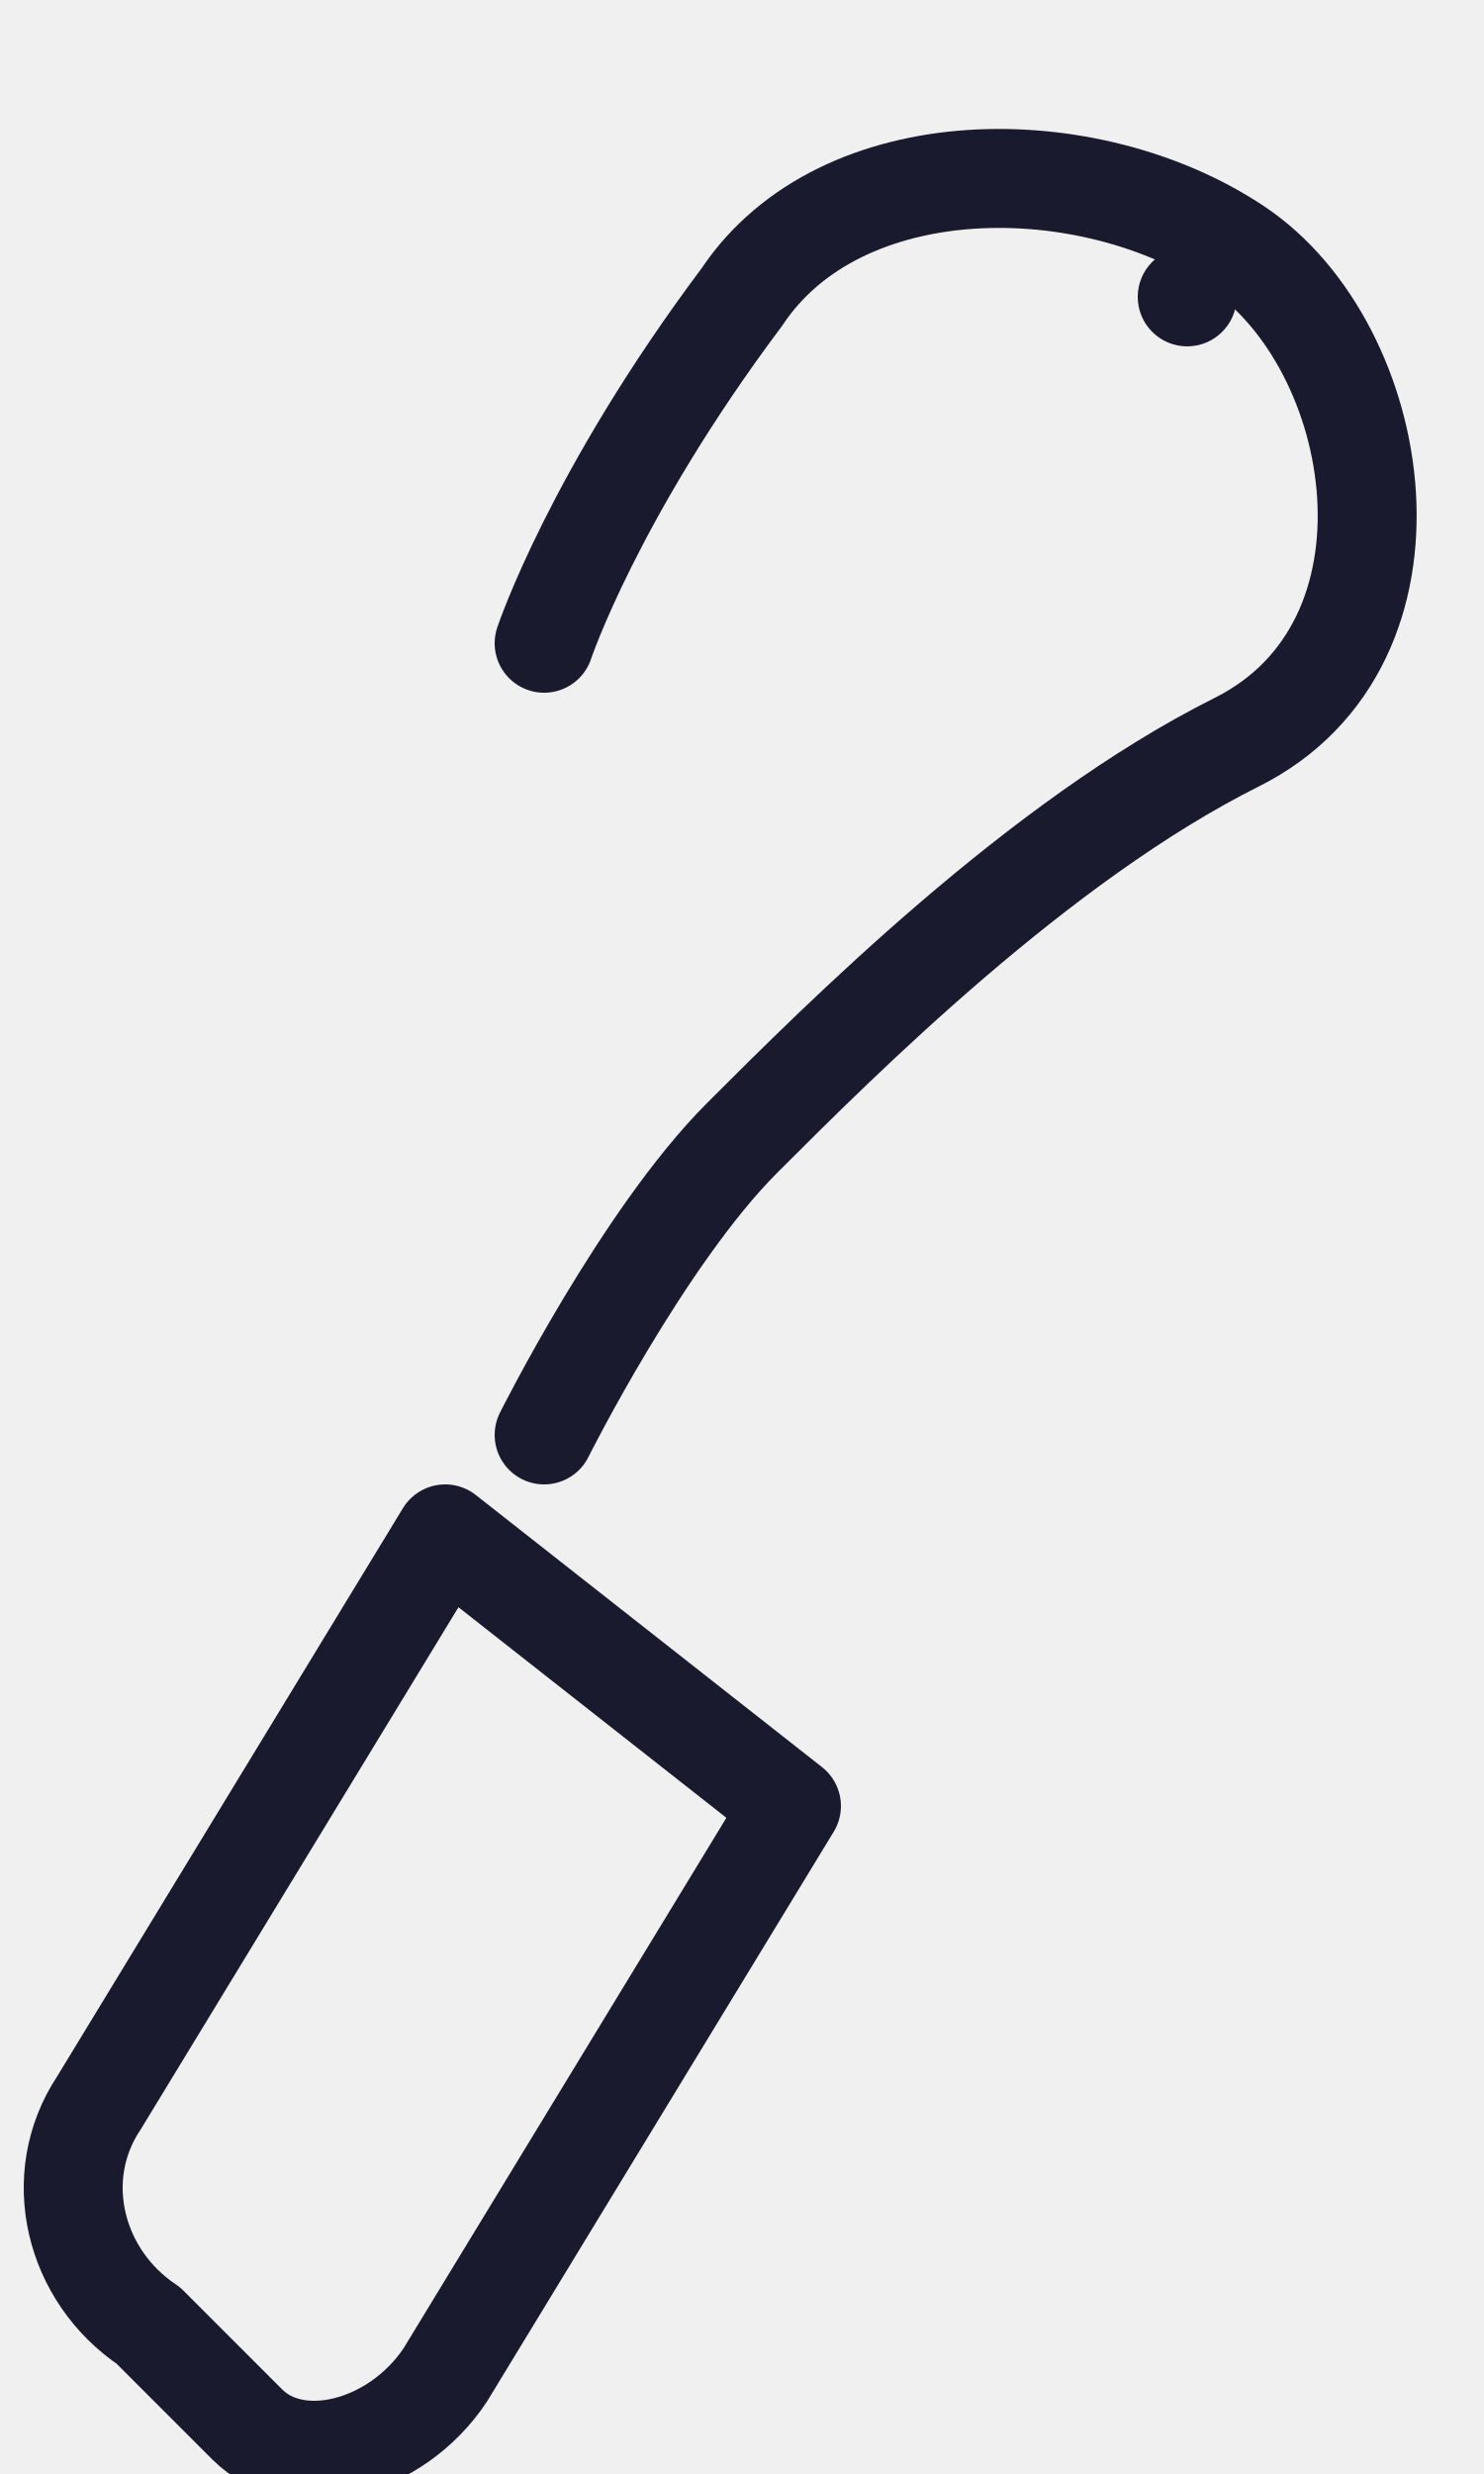
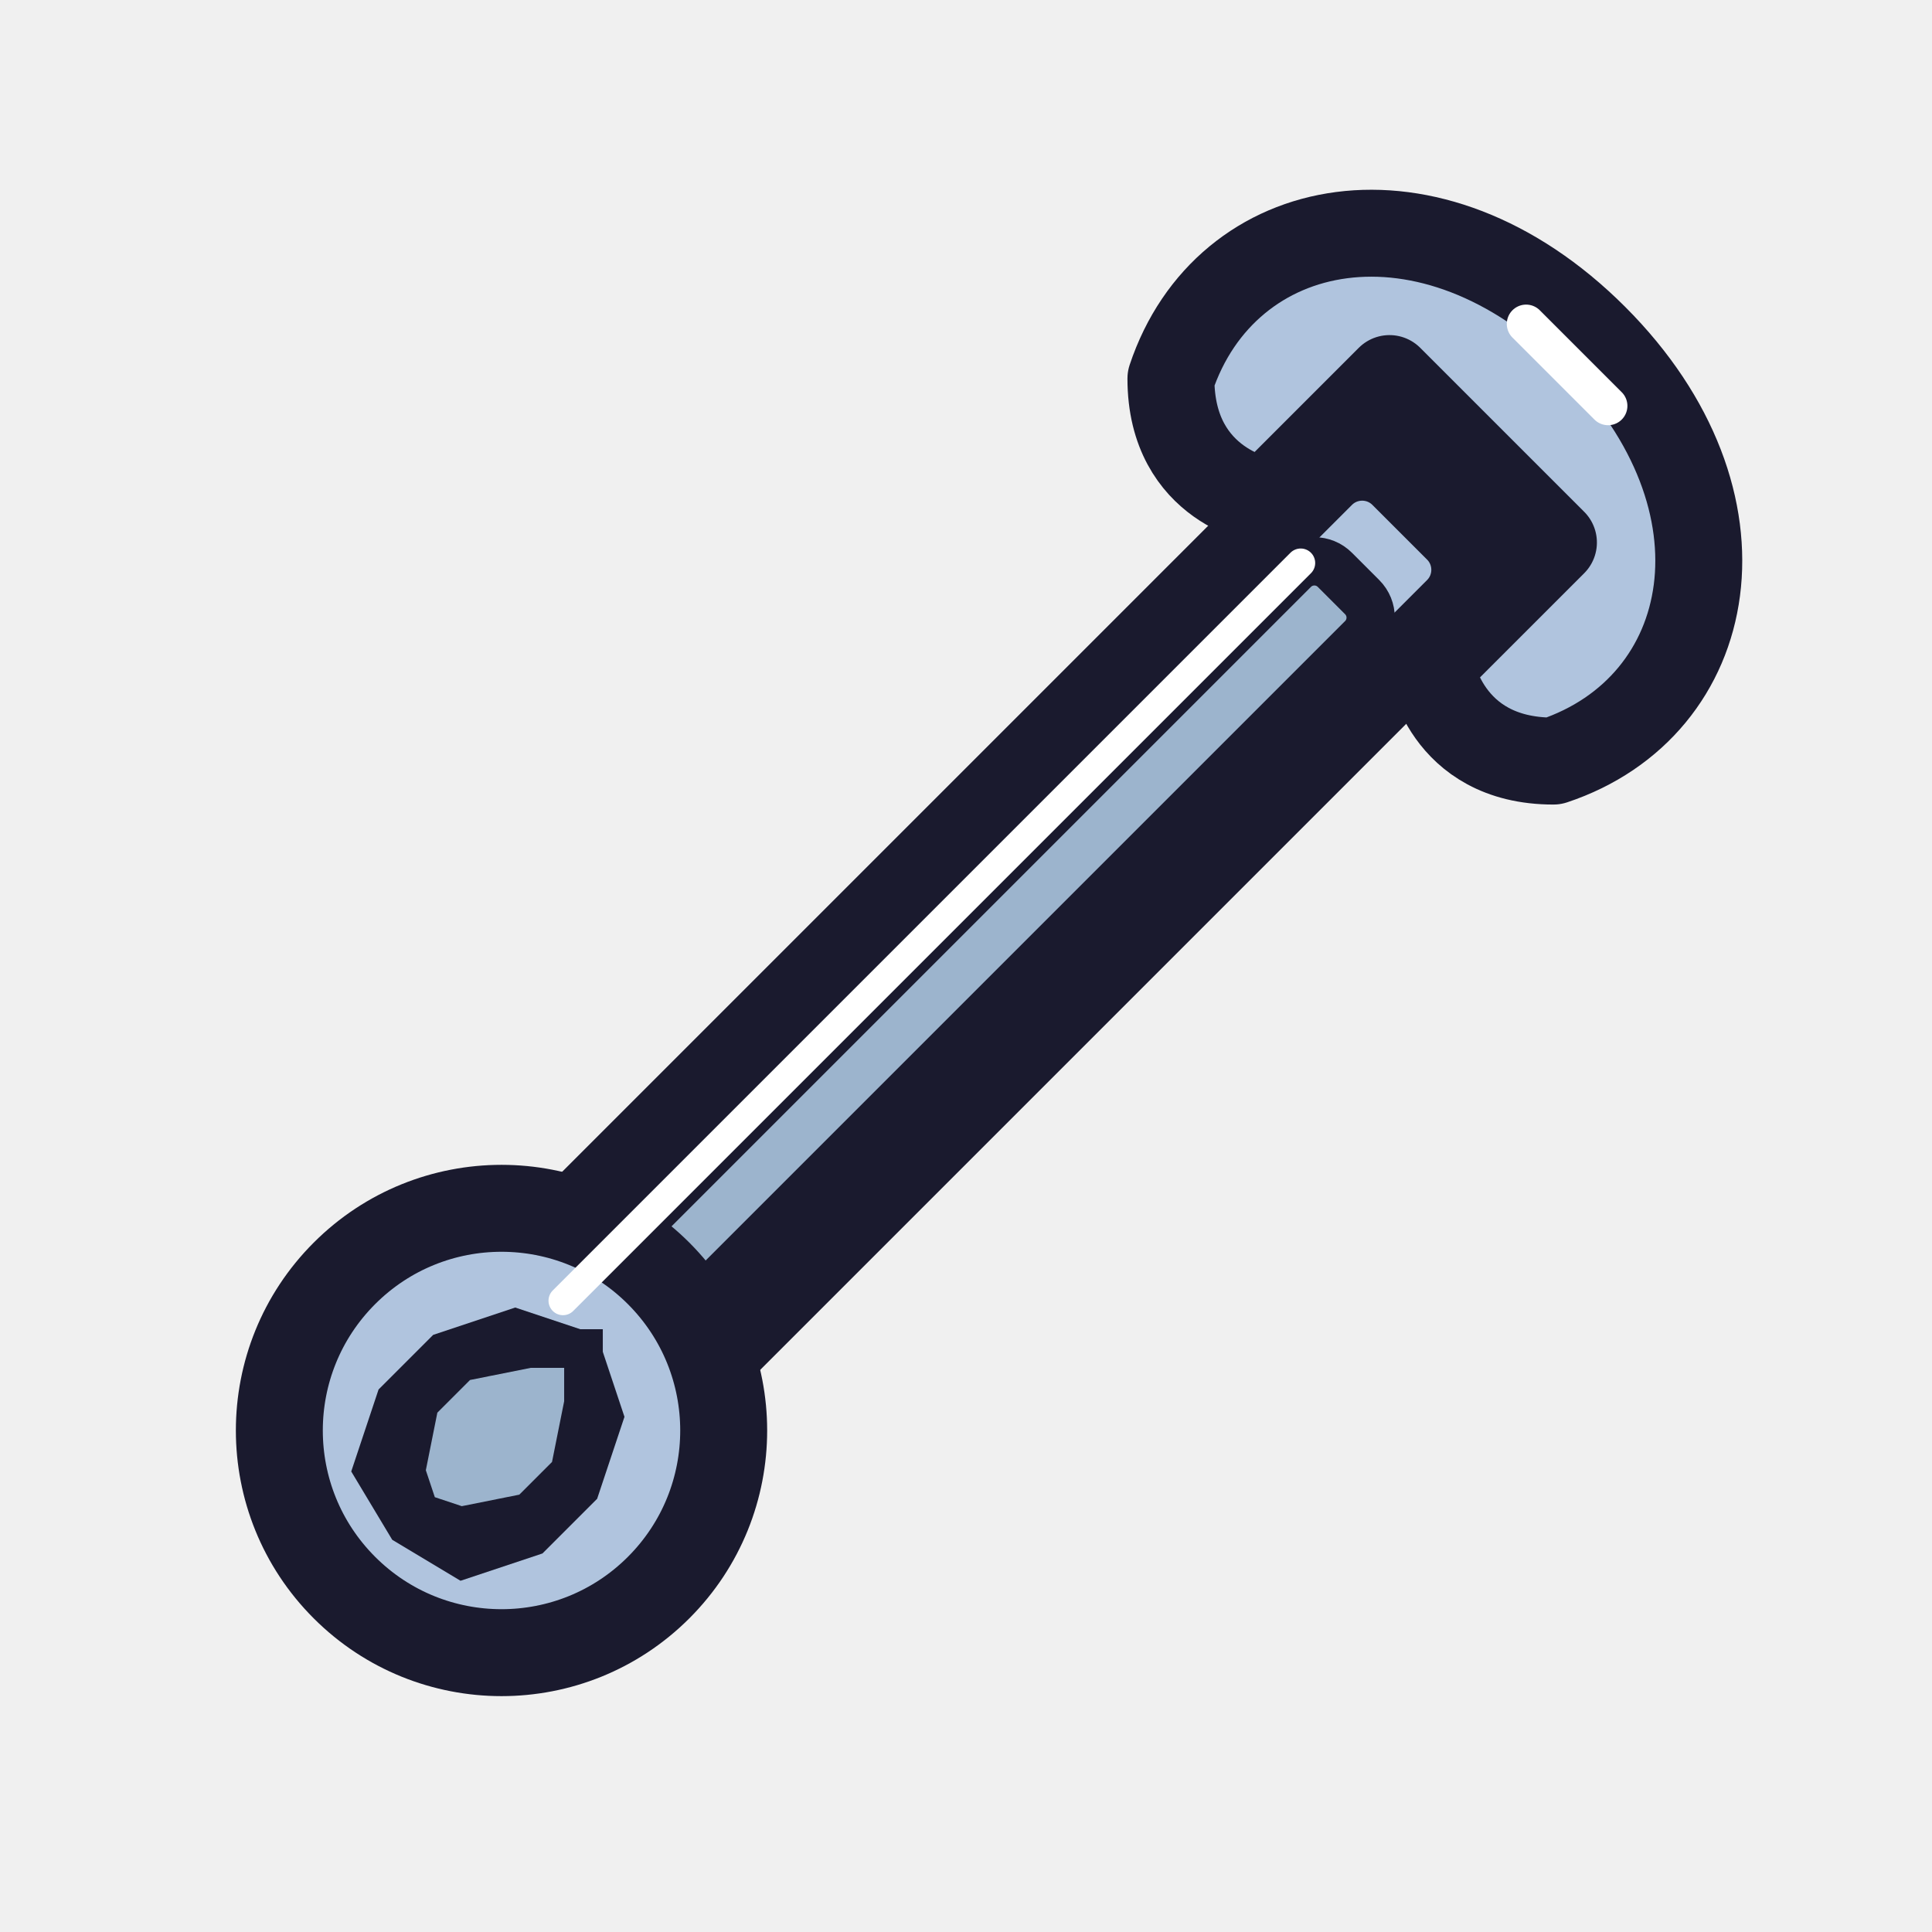
- <svg xmlns="http://www.w3.org/2000/svg" viewBox="0 0 60 100" width="60" height="100">
-   <path d="M18,62 L4,85 C2,88 3,92 6,94 L10,98 C12,100 16,99 18,96 L32,73            L18,62 Z" fill="none" stroke="#1a1a2e" stroke-width="4" stroke-linejoin="round" />
-   <path d="M22,58 C22,58 26,50 30,46 C34,42 42,34 50,30            C58,26 56,14 50,10 C44,6 34,6 30,12 C24,20 22,26 22,26" fill="none" stroke="#1a1a2e" stroke-width="4" stroke-linecap="round" stroke-linejoin="round" />
-   <circle cx="48" cy="12" r="2" fill="#1a1a2e" />
+ <svg xmlns="http://www.w3.org/2000/svg" viewBox="0 0 100 100" width="80" height="80">
+   <g transform="rotate(45 50 50)">
+     <rect x="45" y="16" width="10" height="68" rx="3" fill="#b0c4de" stroke="#1a1a2e" stroke-width="4.5" />
+     <rect x="47.5" y="22" width="5" height="56" rx="1.5" fill="#9cb4cd" stroke="#1a1a2e" stroke-width="2.5" />
+     <path d="M 36,21               C 32,13 38,4 50,4               C 62,4 68,13 64,21               C 60,25 56,22 56,22               L 56,13               L 44,13               L 44,22               C 44,22 40,25 36,21 Z" fill="#b0c4de" stroke="#1a1a2e" stroke-width="4.5" stroke-linejoin="round" />
+     <path d="M 44,13 L 56,13" stroke="#1a1a2e" stroke-width="3" />
+     <circle cx="50" cy="84" r="11.5" fill="#b0c4de" stroke="#1a1a2e" stroke-width="4.5" />
+     <polygon points="50,77 54,79 56,83 56,87 54,91 50,92 46,91 44,87 44,83 46,79" fill="#1a1a2e" />
+     <polygon points="50,78 52,80 54,83 54,86 52,89 50,90 48,89 46,86 46,83 48,80" fill="#9cb4cd" stroke="#1a1a2e" stroke-width="2" />
+     <path d="M 47.5,23 L 47.5,77" fill="none" stroke="#ffffff" stroke-width="1.5" stroke-linecap="round" />
+     <path d="M 47,6 L 53,6" fill="none" stroke="#ffffff" stroke-width="2" stroke-linecap="round" />
+   </g>
</svg>
